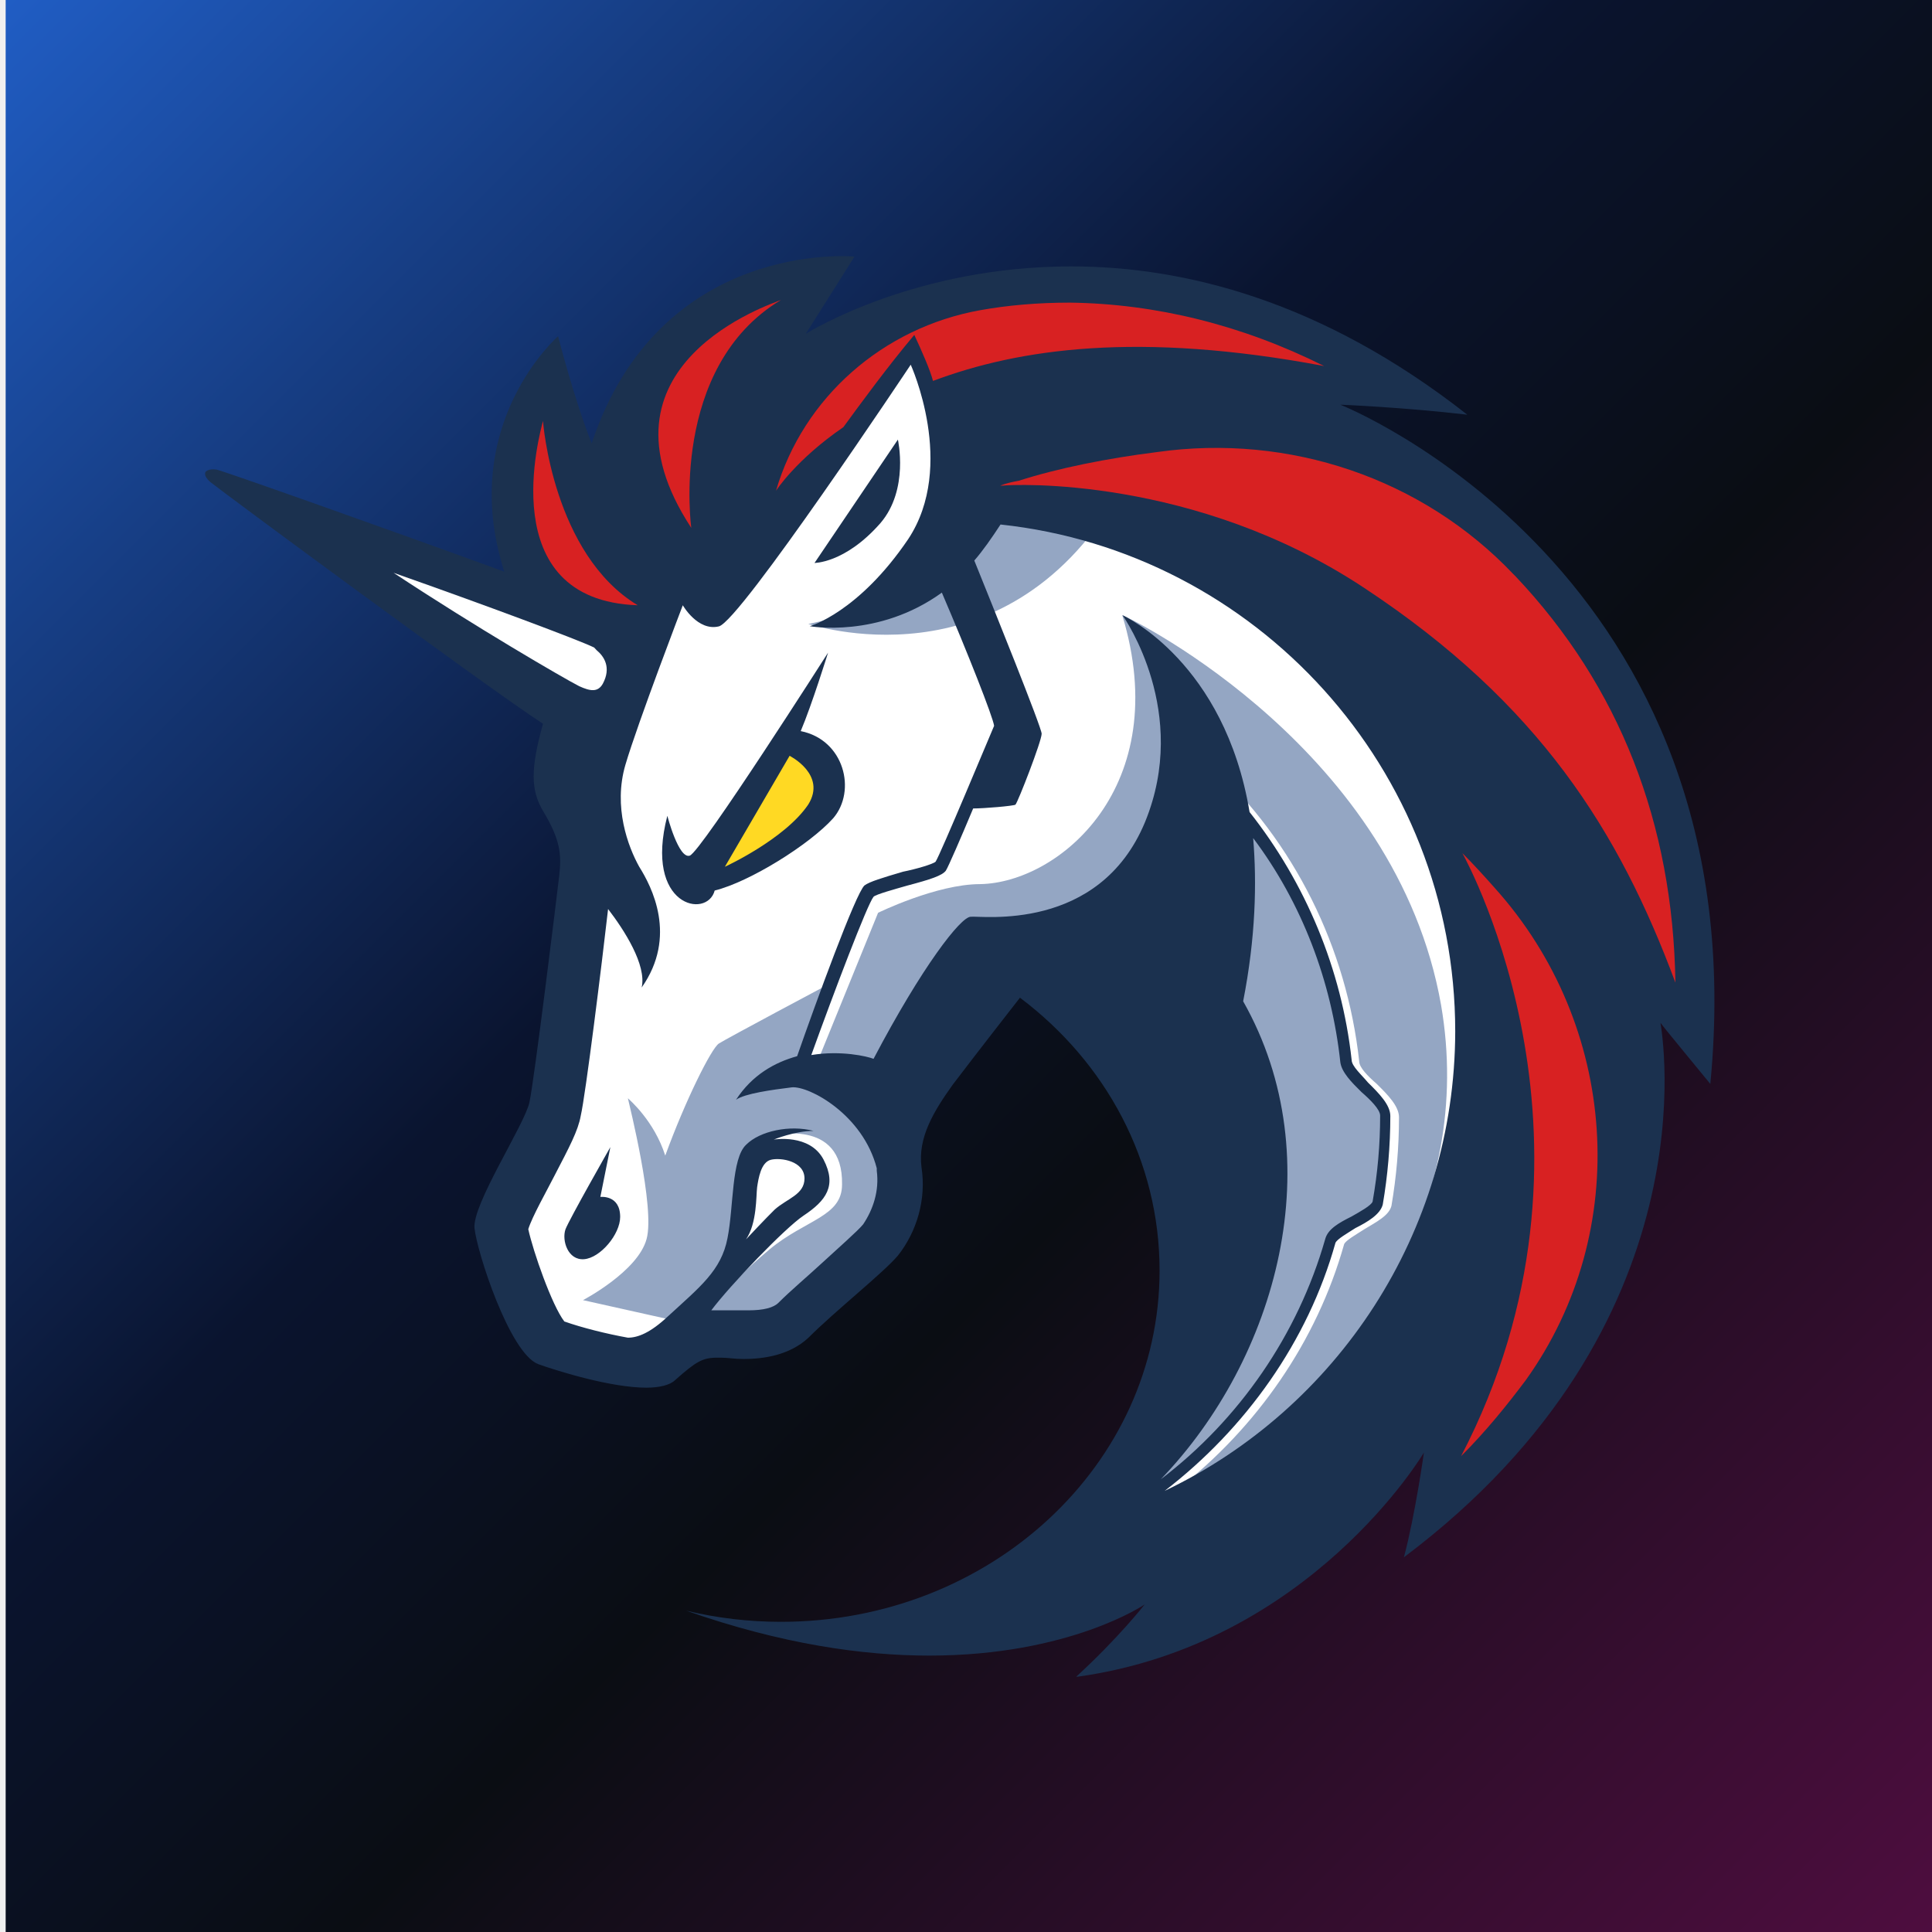
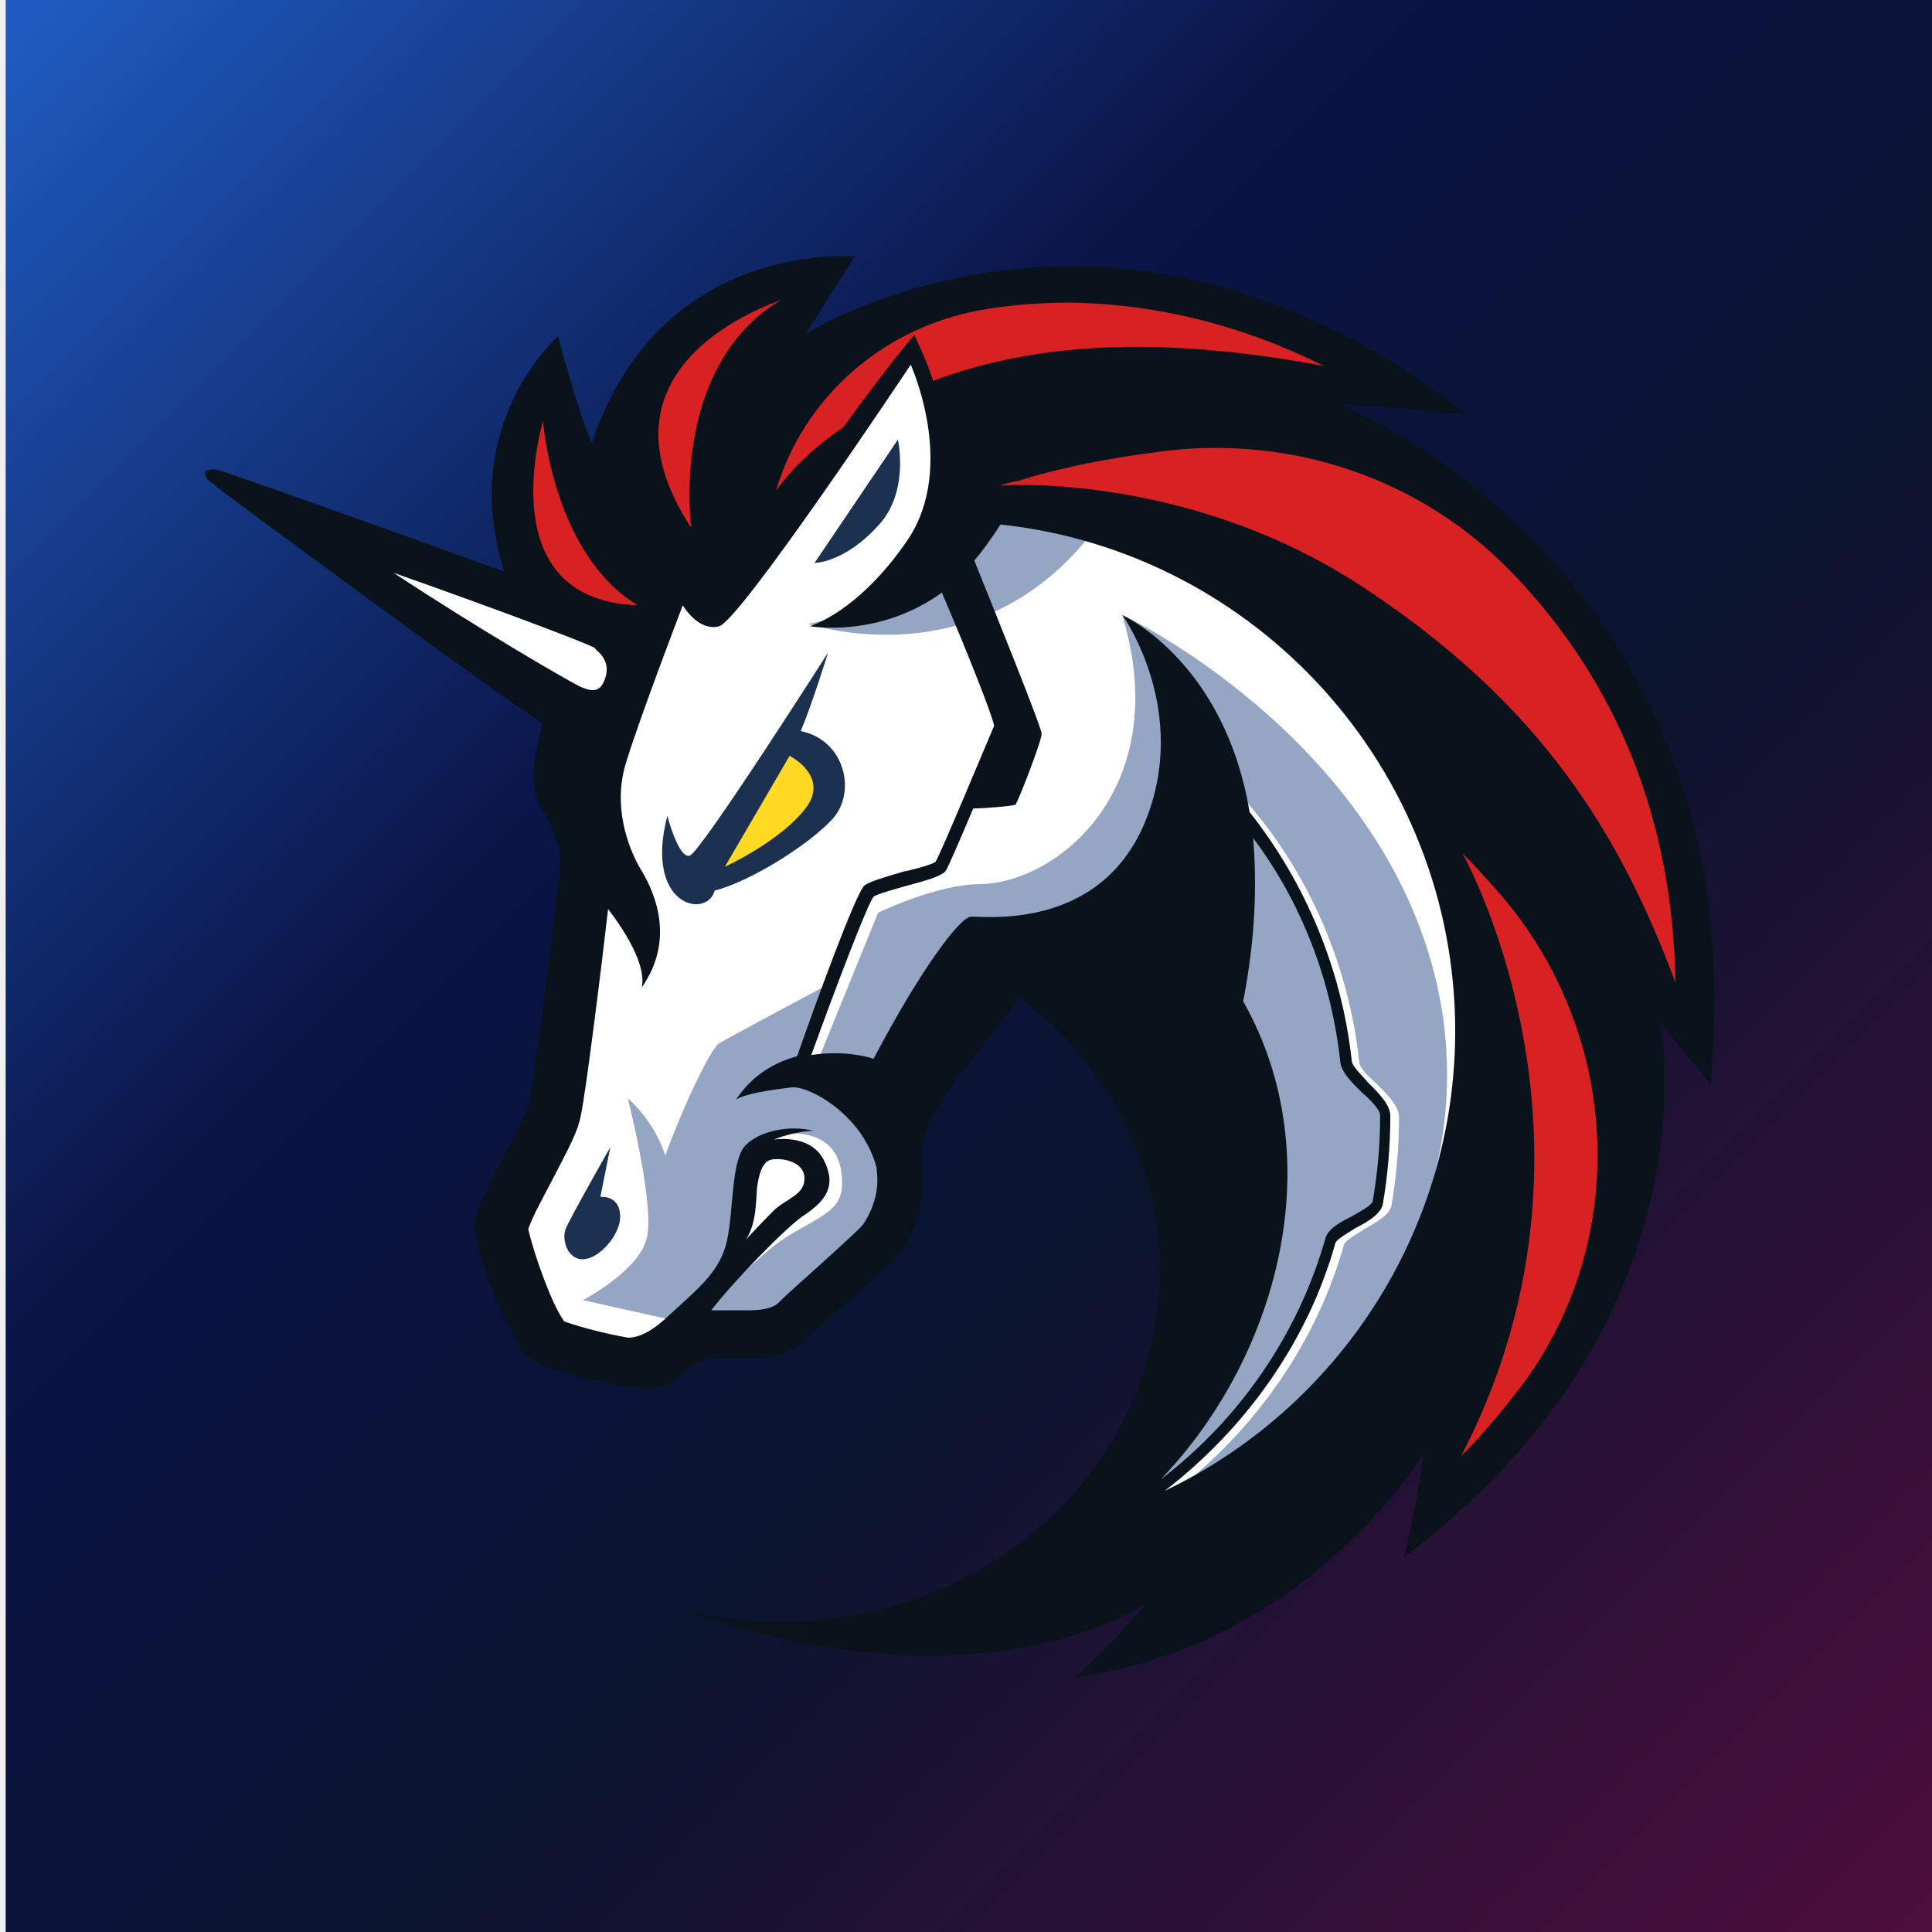
<svg xmlns="http://www.w3.org/2000/svg" version="1.1" id="Layer_1" x="0px" y="0px" viewBox="0 0 1024 1024" style="enable-background:new 0 0 1024 1024;" xml:space="preserve">
  <style type="text/css">
	.st0{fill:url(#SVGID_1_);}
	.st1{fill:#FFFFFF;}
	.st2{fill:#94A6C3;}
	.st3{fill:#1B314F;}
- 	.st4{fill:#FFD923;}
- 	.st5{fill:#D82122;}
+ 	.st4{fill:#0A121B;}
+ 	.st5{fill:#FFD923;}
+ 	.st6{fill:#D82122;}
</style>
  <linearGradient id="SVGID_1_" gradientUnits="userSpaceOnUse" x1="3" y1="3.448076e-08" x2="1027" y2="1024">
    <stop offset="0" style="stop-color:#205DC4" />
-     <stop offset="0.403" style="stop-color:#0A142F" />
-     <stop offset="0.587" style="stop-color:#0A0D13" />
+     <stop offset="0.351" style="stop-color:#0A1446" />
+     <stop offset="0.597" style="stop-color:#0A142F" />
    <stop offset="1" style="stop-color:#4E0D3F" />
  </linearGradient>
  <rect x="3" class="st0" width="1024" height="1024" />
  <g>
    <path class="st1" d="M299,550.6l21.1-159.1L136.6,264l167.7,56.8l39.6-60.7l144.6-89.8l318.9,175.6l16.5,268.1L682,811.4   l-112.2,17.2l58.1-106.3V619.9L585.6,540l-42.9-28.4l-66,68v72l-51.5,48.2l-65.4,7.9l-29.1,16.5L283.2,709l-19.8-71.3l35.7-50.2   V550.6z" />
    <path class="st2" d="M592.2,262.7c-35-7.3-73.3-5.3-73.3-5.3s-12.5,58.1-90.5,73.3C429.1,330.7,531.4,365.7,592.2,262.7z" />
    <path class="st2" d="M623.9,789.6c42.3-33,74-78.6,88.5-130.1c0.7-2,6.6-5.3,10.6-7.9c6.6-4,13.2-7.3,14.5-12.5   c2.6-15.2,4-31,4-46.9c0-5.9-5.9-11.9-11.9-17.8c-4.6-4-9.2-8.6-9.2-11.9c-6.6-60.1-34.3-116.2-78.6-157.1l-4.6,4.6   c42.9,40.3,70.6,95.1,76.6,153.2c0.7,5.3,5.9,10.6,11.2,15.8c4.6,4,9.9,9.9,9.9,12.5c0,15.2-1.3,30.4-4,45.6   c-0.7,2.6-6.6,5.3-11.2,7.9c-6.6,3.3-12.5,6.6-13.9,11.9c-15.8,56.1-52.2,105-100.4,136.7C614,775,641,715,655.6,684.6l-2.6-97.7   l-83.9-81.2l-47.5,6.6l-52.2,84.5c0,0,24.4,31-9.9,67.3c-33.7,35.7-60.1,43.6-60.1,43.6l-24.4-13.2c7.3-9.2,21.8-23.1,33-32.4   c19.1-15.8,38.3-17.2,38.3-34.3c0.7-35.7-37.6-25.8-37.6-25.8l-13.9,13.2l-5.9,48.9l-29.1,36.3l-3.3-0.7l-47.5-10.6   c0,0,29.1-15.2,33.7-32.4c4.6-16.5-9.2-71.3-9.9-74.6c0.7,0.7,13.9,11.9,19.8,30.4c10.6-29.1,24.4-56.8,28.4-59.4   c4-2.6,57.4-31,57.4-31L420.5,569l13.2-7.3l31.7-77.9c0,0,31-15.2,54.1-15.2c41.6-0.7,103-51.5,75.3-142.6   c7.9,3.3,145.3,72,169,206.7C781.7,636.4,722.9,733.5,623.9,789.6z" />
    <path class="st3" d="M466.7,277.2c15.2-17.8,9.2-44.2,9.2-44.2l-44.2,65.4C431.1,298.3,447.6,299,466.7,277.2z" />
    <path class="st3" d="M318.2,634.4l5.3-26.4c0,0-21.8,38.3-23.8,43.6c-2,5.9,1.3,16.5,9.9,15.8c8.6-0.7,19.1-13.2,19.1-22.4   C328.7,633.1,318.2,634.4,318.2,634.4z" />
-     <path class="st3" d="M710.4,214.5c0,0,33,1.3,67.3,5.3c-77.3-60.7-150.5-78.6-210-78.6c-81.9,0-137.3,33.7-140.6,35.7l25.8-40.9   c0,0-103-9.9-139.3,99c-9.2-23.1-17.8-56.8-17.8-56.8S242.2,225,267.3,303c-61.4-22.4-149.2-53.5-152.5-54.1   c-4.6-0.7-5.9,1.3-5.9,1.3s-1.3,2,2.6,5.3c7.3,5.9,145.9,108.3,176.3,128.1c-6.6,23.8-6.6,35,0,46.2c9.2,15.2,9.9,23.1,8.6,34.3   c-1.3,11.2-13.2,108.3-15.8,120.2c-2.6,11.9-30.4,54.1-29.1,66.7c1.3,12.5,18.5,66,33.7,72c11.2,4,39,12.5,57.4,12.5   c6.6,0,12.5-1.3,15.2-4c11.2-9.9,14.5-11.9,22.4-11.9c0.7,0,1.3,0,2,0c3.3,0,7.3,0.7,11.9,0.7c10.6,0,24.4-2,34.3-11.2   c14.5-14.5,39.6-34.3,47.5-43.6c9.9-12.5,15.2-29.7,12.5-46.9c-2-15.8,6.6-29.7,16.5-43.6c12.5-16.5,35.7-46.2,35.7-46.2   c45.6,34.3,74,86.5,74,144.6c0,103-89.8,186.2-200.7,186.2c-17.2,0-33.7-2-50.2-5.9c50.8,17.8,93.8,23.8,128.8,23.8   c74.6,0,114.2-27.1,114.2-27.1s-13.9,17.8-36.3,38.3c0.7,0,0.7,0,0.7,0c123.5-17.2,183.6-118.8,183.6-118.8s-4.6,33-10.6,55.5   c164.4-123.5,136.7-278,136-283.3c1.3,2,17.8,21.8,26.4,32.4C932.9,302.3,710.4,214.5,710.4,214.5z M457.5,648.9   c-2.6,3.3-13.9,13.2-21.8,20.5c-7.9,7.3-16.5,14.5-23.1,21.1c-2.6,2.6-7.9,4-15.8,4c-2.6,0-5.3,0-7.3,0c-1.3,0-2.6,0-4,0   c-1.3,0-2,0-2.6,0c-2,0-4,0-5.9,0c9.9-13.2,39-43.6,48.9-50.2c11.9-7.9,17.8-15.8,10.6-29.7c-7.3-13.9-26.4-10.6-26.4-10.6   s11.2-4.6,21.1-4.6c-12.5-3.3-28.4,0-35.7,7.3c-7.9,7.3-6.6,33-9.9,49.5c-3.3,17.2-14.5,25.8-31.7,41.6   c-9.2,8.6-15.8,11.2-21.1,11.2c-11.2-2-24.4-5.3-33.7-8.6c-6.6-8.6-16.5-37-19.1-48.9c2-6.6,9.9-20.5,13.9-28.4   c7.9-15.2,12.5-23.8,13.9-31.7c2.6-11.2,11.2-80.6,14.5-109.6c8.6,11.2,20.5,29.7,17.8,41.6c19.1-27.1,5.3-53.5-1.3-64   c-5.9-10.6-13.9-31.7-7.3-54.1c6.6-22.4,30.4-84.5,30.4-84.5s7.9,13.9,19.1,11.2c11.2-2.6,101.7-138.7,101.7-138.7   s24.4,53.5-1.3,92.4c-26.4,39-52.2,46.2-52.2,46.2s36.3,6.6,70-17.8c13.9,32.4,27.1,66,27.7,70.6c-2,4.6-28.4,68-31,72   c-1.3,1.3-10.6,4-17.2,5.3c-11.2,3.3-17.8,5.3-20.5,7.3c-4.6,4-25.8,62.1-35.7,90.5c-11.9,3.3-23.8,9.9-32.4,23.1   c4.6-3.3,19.1-5.3,29.7-6.6c9.2-0.7,37.6,14.5,44.9,42.9c0,0.7,0,0.7,0,1.3C466.1,631.1,462.8,641,457.5,648.9z M395.4,656.9   c5.9-8.6,5.3-23.1,5.9-27.7c0.7-4.6,2-13.2,7.3-14.5c5.3-1.3,17.8,0.7,17.8,9.9c0,8.6-9.2,10.6-15.8,16.5   C406,645.6,396.7,655.5,395.4,656.9z M658.9,530.7c6.6-33.7,7.3-62.7,5.3-86.5c25.8,34.3,41.6,75.9,46.2,118.8   c0.7,5.3,5.9,10.6,11.2,15.8c4.6,4,9.9,9.2,9.9,12.5c0,15.2-1.3,30.4-4,45.6c-0.7,2-6.6,5.3-11.2,7.9c-6.6,3.3-12.5,6.6-13.9,11.9   c-14.5,50.8-45.6,95.7-87.2,127.4C676.7,720.2,706.4,614.6,658.9,530.7z M617.3,790.2c42.9-33,75.9-79.2,90.5-131.4   c0.7-2,6.6-5.3,10.6-7.9c6.6-3.3,13.2-7.3,14.5-12.5c2.6-15.2,4-31,4-46.9c0-5.9-5.9-11.9-11.9-17.8c-3.3-4-8.6-8.6-8.6-11.9   c-5.3-48.2-24.4-93.8-54.1-131.4c-13.2-79.2-66-103.7-67.3-104.3c1.3,2,35.7,51.5,11.9,109.6c-24.4,58.8-87.2,49.5-92.4,50.2   c-5.3,0-25.8,26.4-51.5,75.3c-3.3-1.3-17.2-4.6-33-2c11.9-33,29.7-79.9,33-83.9c1.3-1.3,11.2-4,17.8-5.9   c12.5-3.3,18.5-5.3,20.5-7.9c1.3-2,7.9-17.2,14.5-33c5.9,0,21.1-1.3,22.4-2c1.3-1.3,13.9-33.7,13.9-37.6c0-3.3-25.8-67.3-35.7-91.8   c4.6-5.3,9.2-11.9,13.9-19.1c135.4,14.5,241,129.4,241,268.7C771.1,653.6,708.4,746.7,617.3,790.2z" />
+     <path class="st4" d="M710.4,214.5c0,0,33,1.3,67.3,5.3c-77.3-60.7-150.5-78.6-210-78.6c-81.9,0-137.3,33.7-140.6,35.7l25.8-40.9   c0,0-103-9.9-139.3,99c-9.2-23.1-17.8-56.8-17.8-56.8S242.2,225,267.3,303c-61.4-22.4-149.2-53.5-152.5-54.1   c-4.6-0.7-5.9,1.3-5.9,1.3s-1.3,2,2.6,5.3c7.3,5.9,145.9,108.3,176.3,128.1c-6.6,23.8-6.6,35,0,46.2c9.2,15.2,9.9,23.1,8.6,34.3   c-1.3,11.2-13.2,108.3-15.8,120.2c-2.6,11.9-30.4,54.1-29.1,66.7c1.3,12.5,18.5,66,33.7,72c11.2,4,39,12.5,57.4,12.5   c6.6,0,12.5-1.3,15.2-4c11.2-9.9,14.5-11.9,22.4-11.9c0.7,0,1.3,0,2,0c3.3,0,7.3,0.7,11.9,0.7c10.6,0,24.4-2,34.3-11.2   c14.5-14.5,39.6-34.3,47.5-43.6c9.9-12.5,15.2-29.7,12.5-46.9c-2-15.8,6.6-29.7,16.5-43.6c12.5-16.5,35.7-46.2,35.7-46.2   c45.6,34.3,74,86.5,74,144.6c0,103-89.8,186.2-200.7,186.2c-17.2,0-33.7-2-50.2-5.9c50.8,17.8,93.8,23.8,128.8,23.8   c74.6,0,114.2-27.1,114.2-27.1s-13.9,17.8-36.3,38.3c0.7,0,0.7,0,0.7,0c123.5-17.2,183.6-118.8,183.6-118.8s-4.6,33-10.6,55.5   c164.4-123.5,136.7-278,136-283.3c1.3,2,17.8,21.8,26.4,32.4C932.9,302.3,710.4,214.5,710.4,214.5z M457.5,648.9   c-2.6,3.3-13.9,13.2-21.8,20.5c-7.9,7.3-16.5,14.5-23.1,21.1c-2.6,2.6-7.9,4-15.8,4c-2.6,0-5.3,0-7.3,0c-1.3,0-2.6,0-4,0   c-1.3,0-2,0-2.6,0c-2,0-4,0-5.9,0c9.9-13.2,39-43.6,48.9-50.2c11.9-7.9,17.8-15.8,10.6-29.7c-7.3-13.9-26.4-10.6-26.4-10.6   s11.2-4.6,21.1-4.6c-12.5-3.3-28.4,0-35.7,7.3c-7.9,7.3-6.6,33-9.9,49.5c-3.3,17.2-14.5,25.8-31.7,41.6   c-9.2,8.6-15.8,11.2-21.1,11.2c-11.2-2-24.4-5.3-33.7-8.6c-6.6-8.6-16.5-37-19.1-48.9c2-6.6,9.9-20.5,13.9-28.4   c7.9-15.2,12.5-23.8,13.9-31.7c2.6-11.2,11.2-80.6,14.5-109.6c8.6,11.2,20.5,29.7,17.8,41.6c19.1-27.1,5.3-53.5-1.3-64   c-5.9-10.6-13.9-31.7-7.3-54.1c6.6-22.4,30.4-84.5,30.4-84.5s7.9,13.9,19.1,11.2c11.2-2.6,101.7-138.7,101.7-138.7   s24.4,53.5-1.3,92.4c-26.4,39-52.2,46.2-52.2,46.2s36.3,6.6,70-17.8c13.9,32.4,27.1,66,27.7,70.6c-2,4.6-28.4,68-31,72   c-1.3,1.3-10.6,4-17.2,5.3c-11.2,3.3-17.8,5.3-20.5,7.3c-4.6,4-25.8,62.1-35.7,90.5c-11.9,3.3-23.8,9.9-32.4,23.1   c4.6-3.3,19.1-5.3,29.7-6.6c9.2-0.7,37.6,14.5,44.9,42.9c0,0.7,0,0.7,0,1.3C466.1,631.1,462.8,641,457.5,648.9z M395.4,656.9   c5.9-8.6,5.3-23.1,5.9-27.7c0.7-4.6,2-13.2,7.3-14.5c5.3-1.3,17.8,0.7,17.8,9.9c0,8.6-9.2,10.6-15.8,16.5   C406,645.6,396.7,655.5,395.4,656.9z M658.9,530.7c6.6-33.7,7.3-62.7,5.3-86.5c25.8,34.3,41.6,75.9,46.2,118.8   c0.7,5.3,5.9,10.6,11.2,15.8c4.6,4,9.9,9.2,9.9,12.5c0,15.2-1.3,30.4-4,45.6c-0.7,2-6.6,5.3-11.2,7.9c-6.6,3.3-12.5,6.6-13.9,11.9   c-14.5,50.8-45.6,95.7-87.2,127.4C676.7,720.2,706.4,614.6,658.9,530.7z M617.3,790.2c42.9-33,75.9-79.2,90.5-131.4   c0.7-2,6.6-5.3,10.6-7.9c6.6-3.3,13.2-7.3,14.5-12.5c2.6-15.2,4-31,4-46.9c0-5.9-5.9-11.9-11.9-17.8c-3.3-4-8.6-8.6-8.6-11.9   c-5.3-48.2-24.4-93.8-54.1-131.4c-13.2-79.2-66-103.7-67.3-104.3c1.3,2,35.7,51.5,11.9,109.6c-24.4,58.8-87.2,49.5-92.4,50.2   c-5.3,0-25.8,26.4-51.5,75.3c-3.3-1.3-17.2-4.6-33-2c11.9-33,29.7-79.9,33-83.9c1.3-1.3,11.2-4,17.8-5.9   c12.5-3.3,18.5-5.3,20.5-7.9c1.3-2,7.9-17.2,14.5-33c5.9,0,21.1-1.3,22.4-2c1.3-1.3,13.9-33.7,13.9-37.6c0-3.3-25.8-67.3-35.7-91.8   c4.6-5.3,9.2-11.9,13.9-19.1c135.4,14.5,241,129.4,241,268.7C771.1,653.6,708.4,746.7,617.3,790.2z" />
    <path class="st3" d="M441.6,433.7c12.5-14.5,5.9-41.6-17.2-46.2c5.9-13.9,14.5-41.6,14.5-41.6s-67.3,105.6-73.3,107.6   c-5.9,2-11.9-21.1-11.9-21.1c-12.5,48.2,21.1,54.8,25.1,39.6C397.4,467.4,429.1,447.6,441.6,433.7z" />
-     <path class="st4" d="M384.2,459.4l34.3-58.8c0,0,19.8,9.9,9.9,25.8C415.9,444.9,384.2,459.4,384.2,459.4z" />
-     <path class="st5" d="M808.7,731.5c-9.9,13.2-21.1,27.1-34.3,40.3c85.2-163.7,4-313.6,0.7-319.6c5.9,5.9,11.9,12.5,17.2,18.5   C857.6,543.3,865.5,652.2,808.7,731.5z" />
-     <path class="st5" d="M888,520.8c-29.7-79.9-72-147.9-165.1-209.3c-89.8-59.4-186.2-54.8-191.5-54.1c-0.7,0-1.3,0-1.3,0   c3.3-1.3,6.6-2,9.9-2.6c20.5-6.6,46.9-11.9,73.3-15.2c70-9.9,140.6,13.9,188.8,64.7c0.7,0.7,0.7,0.7,1.3,1.3   C858.3,363.7,886.7,436.3,888,520.8z" />
-     <path class="st5" d="M701.8,194c-98.4-18.5-161.8-9.2-207.3,7.9c-1.3-5.3-5.9-15.8-9.9-24.4c-13.9,16.5-28.4,36.3-37.6,48.9   c-25.1,17.2-35.7,33.7-35.7,33.7c14.5-49.5,56.8-86.5,108.3-95.7c14.5-2.6,30.4-4,47.5-4C612.6,161,658.2,172.2,701.8,194z" />
-     <path class="st5" d="M338,320.8c-77.3-2.6-51.5-92.4-50.2-97.7C287.8,223.7,293.1,293.7,338,320.8z" />
-     <path class="st5" d="M413.9,159c-59.4,35.7-47.5,120.8-47.5,120.8C309.6,193.3,409.3,161,413.9,159z" />
+     <path class="st5" d="M384.2,459.4l34.3-58.8c0,0,19.8,9.9,9.9,25.8C415.9,444.9,384.2,459.4,384.2,459.4z" />
+     <path class="st6" d="M808.7,731.5c-9.9,13.2-21.1,27.1-34.3,40.3c85.2-163.7,4-313.6,0.7-319.6c5.9,5.9,11.9,12.5,17.2,18.5   C857.6,543.3,865.5,652.2,808.7,731.5z" />
+     <path class="st6" d="M888,520.8c-29.7-79.9-72-147.9-165.1-209.3c-89.8-59.4-186.2-54.8-191.5-54.1c-0.7,0-1.3,0-1.3,0   c3.3-1.3,6.6-2,9.9-2.6c20.5-6.6,46.9-11.9,73.3-15.2c70-9.9,140.6,13.9,188.8,64.7c0.7,0.7,0.7,0.7,1.3,1.3   C858.3,363.7,886.7,436.3,888,520.8z" />
+     <path class="st6" d="M701.8,194c-98.4-18.5-161.8-9.2-207.3,7.9c-1.3-5.3-5.9-15.8-9.9-24.4c-13.9,16.5-28.4,36.3-37.6,48.9   c-25.1,17.2-35.7,33.7-35.7,33.7c14.5-49.5,56.8-86.5,108.3-95.7c14.5-2.6,30.4-4,47.5-4C612.6,161,658.2,172.2,701.8,194z" />
+     <path class="st6" d="M338,320.8c-77.3-2.6-51.5-92.4-50.2-97.7C287.8,223.7,293.1,293.7,338,320.8z" />
+     <path class="st6" d="M413.9,159c-59.4,35.7-47.5,120.8-47.5,120.8C309.6,193.3,409.3,161,413.9,159z" />
    <path class="st1" d="M316.2,344.6c4,3.3,7.9,9.2,3.3,17.8c-2.6,4.6-6.6,4-12.5,1.3c-7.9-4-55.5-31.7-98.4-60.1   c48.9,17.2,98.4,35.7,106.3,39.6C314.9,343.2,315.5,343.9,316.2,344.6z" />
  </g>
</svg>
